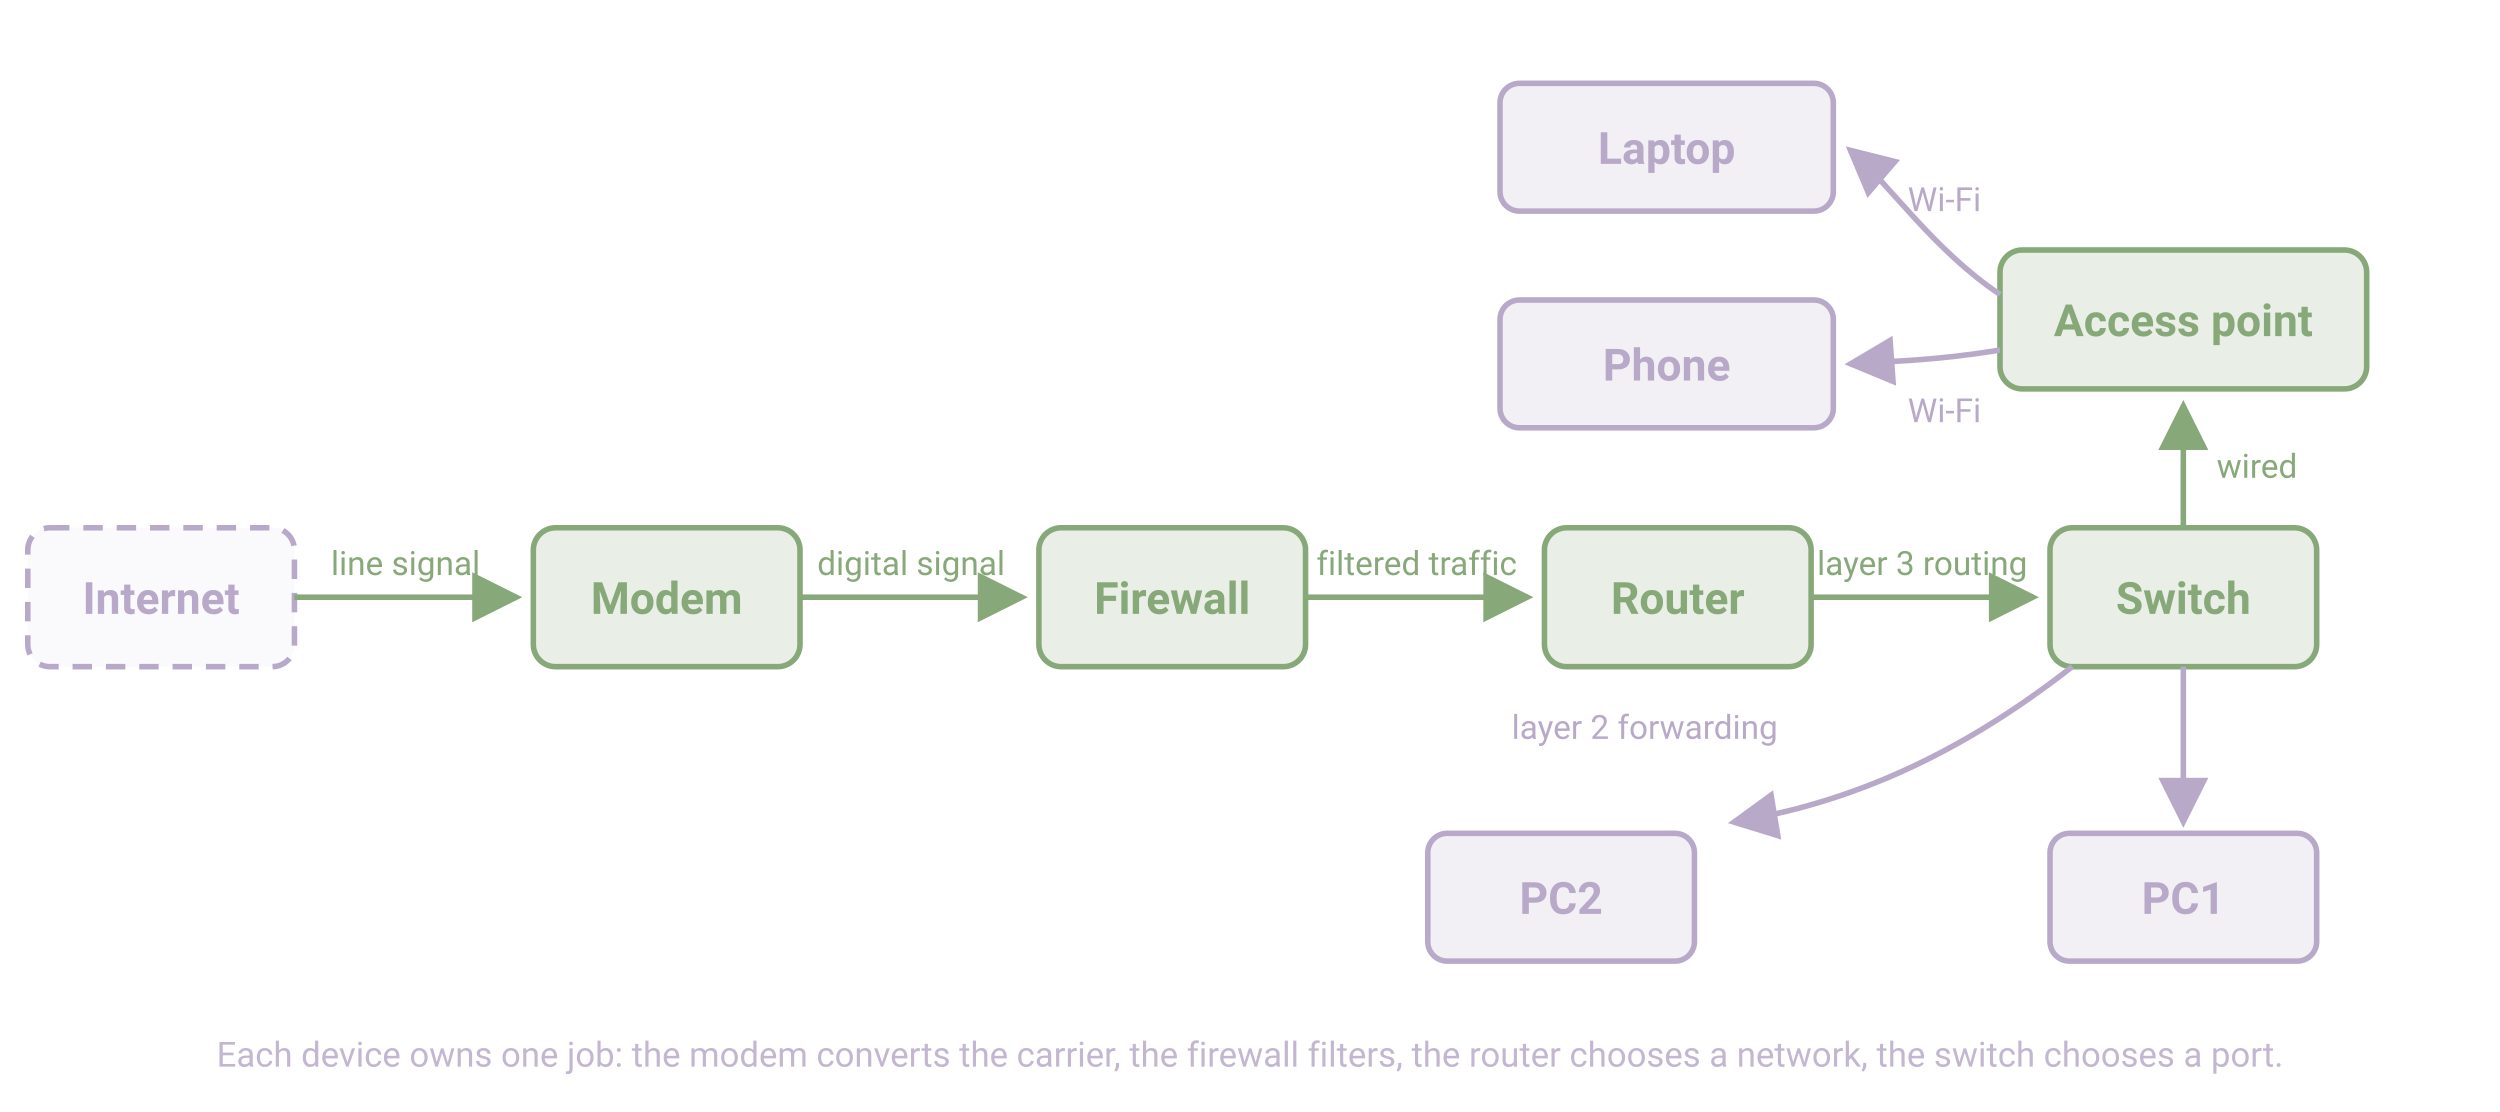
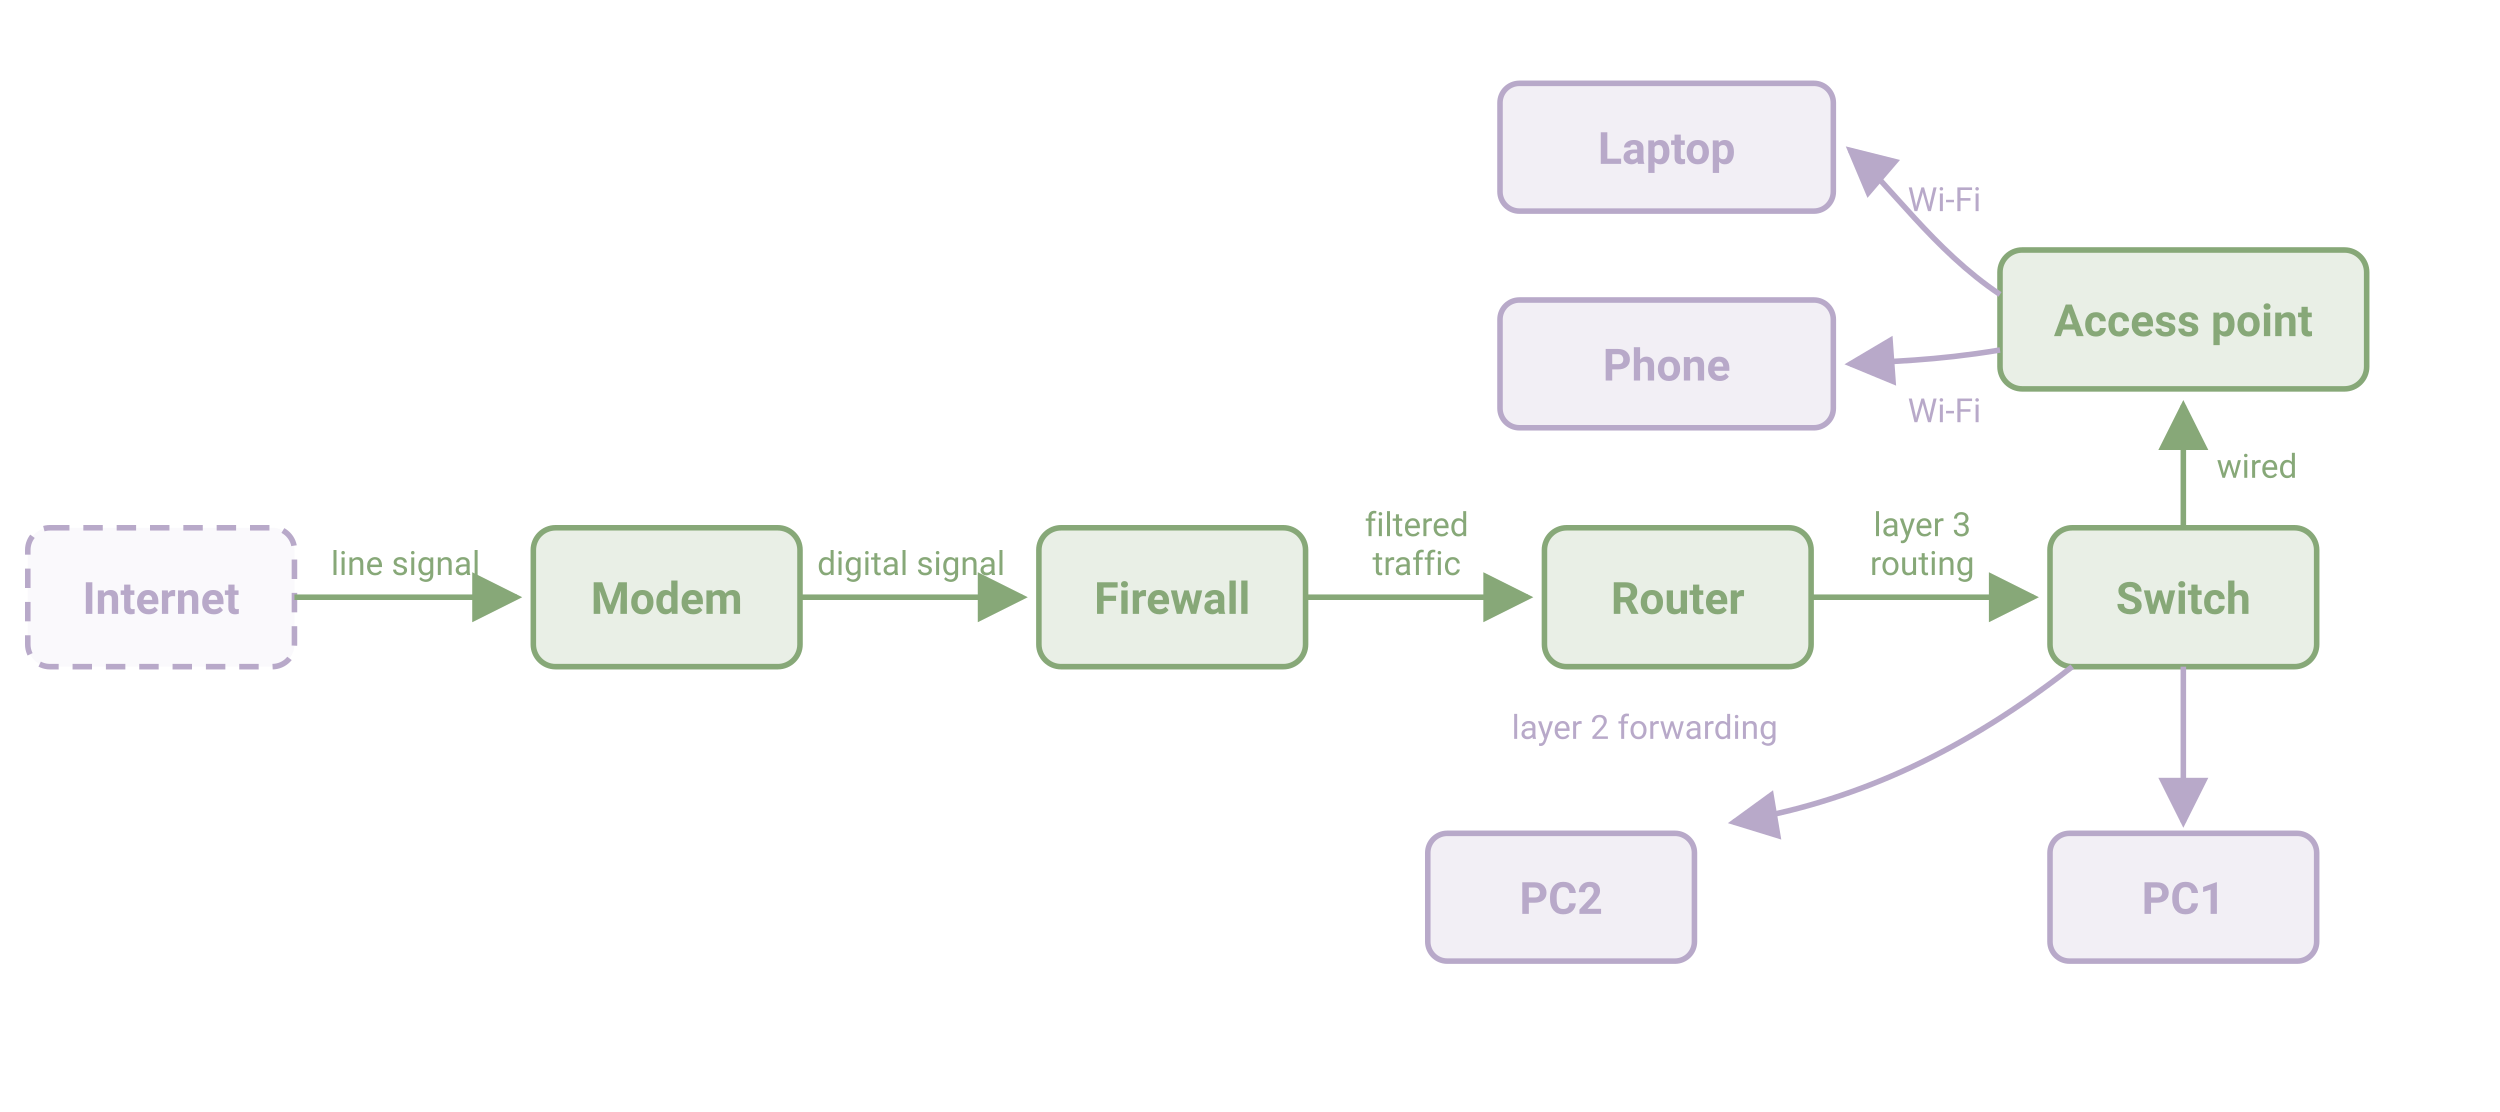
<svg xmlns="http://www.w3.org/2000/svg" width="900" height="400" viewBox="0 0 900 400" role="img" aria-labelledby="t d">
  <defs>
    <marker id="as" markerWidth="9" markerHeight="9" refX="8" refY="4.5" orient="auto">
      <path d="M0,0 L9,4.5 L0,9 Z" fill="#87A878" />
    </marker>
    <marker id="al" markerWidth="9" markerHeight="9" refX="8" refY="4.5" orient="auto">
      <path d="M0,0 L9,4.5 L0,9 Z" fill="#B8A9C9" />
    </marker>
  </defs>
  <style>
 text{font-family:'Segoe UI',system-ui,-apple-system,Roboto,Arial,sans-serif}
 .dev{fill:#87A878;fill-opacity:.18;stroke:#87A878;stroke-width:2}
 .host{fill:#B8A9C9;fill-opacity:.18;stroke:#B8A9C9;stroke-width:2}
 .dim{fill:#B8A9C9;fill-opacity:.07;stroke:#B8A9C9;stroke-width:2;stroke-dasharray:7 5}
 .ext{fill:#B8A9C9;fill-opacity:.07;stroke:#B8A9C9;stroke-width:2;stroke-dasharray:7 5}
 .chip{fill:#87A878;fill-opacity:.12;stroke:none}
 .chipl{fill:#B8A9C9;fill-opacity:.12;stroke:none}
 .nd{font-size:16px;font-weight:600;fill:#87A878}
 .nh{font-size:16px;font-weight:600;fill:#B8A9C9}
 .el{font-size:12px;fill:#87A878}
 .elh{font-size:12px;fill:#B8A9C9}
 .note{font-size:12.5px;fill:#B8A9C9}
 .nt{font-size:13px;font-weight:600;fill:#B8A9C9}
</style>
  <rect class="host" x="540" y="30" width="120" height="46" rx="7" />
  <text class="nh" x="600" y="59" text-anchor="middle" font-size="15">Laptop</text>
  <rect class="host" x="540" y="108" width="120" height="46" rx="7" />
  <text class="nh" x="600" y="137" text-anchor="middle" font-size="15">Phone</text>
  <rect class="dev" x="720" y="90" width="132" height="50" rx="8" />
  <text class="nd" x="786" y="121" text-anchor="middle" font-size="15">Access point</text>
  <path d="M720 106 C696 90 680 66 666 54" fill="none" stroke="#B8A9C9" stroke-width="2" marker-end="url(#al)" />
  <path d="M720 126 C696 130 680 130 666 131" fill="none" stroke="#B8A9C9" stroke-width="2" marker-end="url(#al)" />
  <text class="elh" x="700" y="76" text-anchor="middle" font-size="11">Wi-Fi</text>
  <text class="elh" x="700" y="152" text-anchor="middle" font-size="11">Wi-Fi</text>
  <line x1="786" y1="190" x2="786" y2="146" stroke="#87A878" stroke-width="2" marker-end="url(#as)" />
  <text class="el" x="798" y="172" font-size="11">wired</text>
  <rect class="ext" x="10" y="190" width="96" height="50" rx="8" />
  <text class="nh" x="58" y="221" text-anchor="middle" font-size="14">Internet</text>
  <rect class="dev" x="192" y="190" width="96" height="50" rx="8" />
  <text class="nd" x="240" y="221" text-anchor="middle" font-size="14">Modem</text>
  <rect class="dev" x="374" y="190" width="96" height="50" rx="8" />
  <text class="nd" x="422" y="221" text-anchor="middle" font-size="14">Firewall</text>
  <rect class="dev" x="556" y="190" width="96" height="50" rx="8" />
  <text class="nd" x="604" y="221" text-anchor="middle" font-size="14">Router</text>
  <rect class="dev" x="738" y="190" width="96" height="50" rx="8" />
  <text class="nd" x="786" y="221" text-anchor="middle" font-size="14">Switch</text>
  <g stroke="#87A878" stroke-width="2" marker-end="url(#as)">
    <line x1="106" y1="215" x2="186" y2="215" />
    <line x1="288" y1="215" x2="368" y2="215" />
    <line x1="470" y1="215" x2="550" y2="215" />
    <line x1="652" y1="215" x2="732" y2="215" />
  </g>
  <g class="el" font-size="11" text-anchor="middle">
    <text x="146" y="207">line signal</text>
    <text x="328" y="207">digital signal</text>
-     <text x="510" y="207">filtered traffic</text>
-     <text x="692" y="207">layer 3 routing</text>
+     <text x="510" y="193">filtered</text>
+     <text x="510" y="207">traffic</text>
+     <text x="692" y="193">layer 3</text>
+     <text x="692" y="207">routing</text>
  </g>
  <line x1="786" y1="240" x2="786" y2="296" stroke="#B8A9C9" stroke-width="2" marker-end="url(#al)" />
  <path d="M746 240 C700 276 660 290 624 296" fill="none" stroke="#B8A9C9" stroke-width="2" marker-end="url(#al)" />
  <text class="elh" x="640" y="266" text-anchor="end" font-size="11">layer 2 forwarding</text>
  <rect class="host" x="738" y="300" width="96" height="46" rx="7" />
  <text class="nh" x="786" y="329" text-anchor="middle" font-size="15">PC1</text>
  <rect class="host" x="514" y="300" width="96" height="46" rx="7" />
  <text class="nh" x="562" y="329" text-anchor="middle" font-size="15">PC2</text>
-   <text class="note" x="450" y="384" text-anchor="middle" fill-opacity=".85">Each device owns one job: the modem converts the carrier, the firewall filters, the router chooses a network, the switch chooses a port.</text>
</svg>
